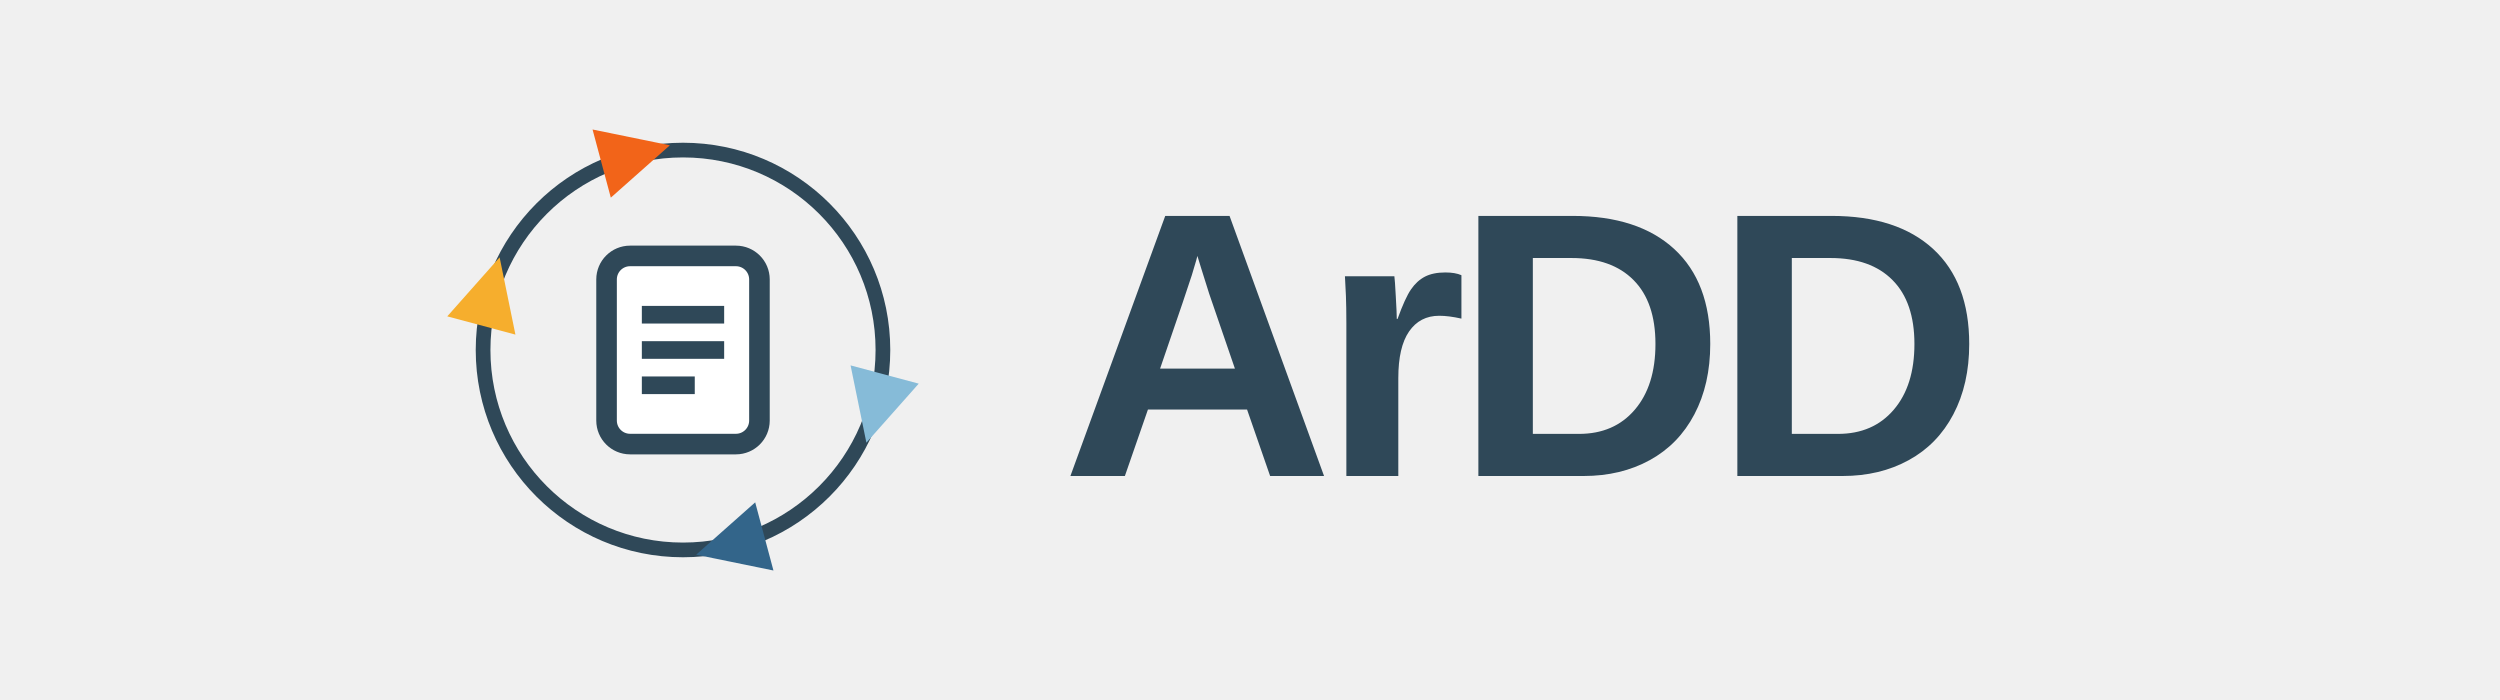
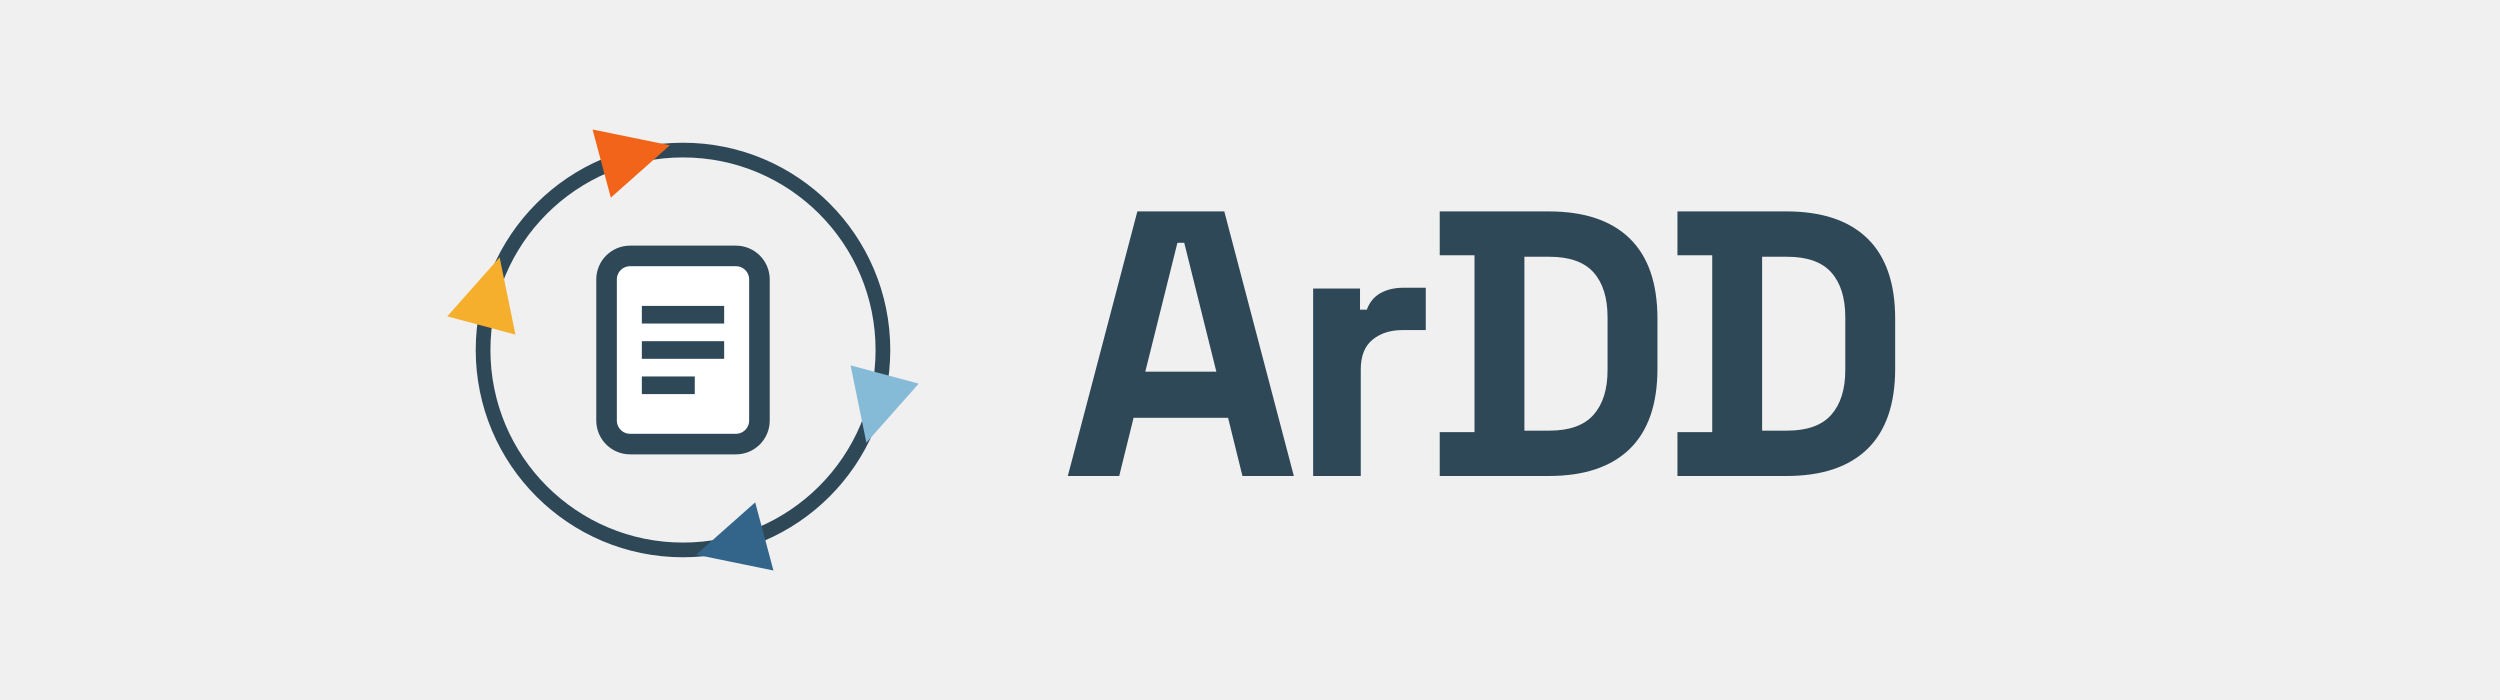
<svg xmlns="http://www.w3.org/2000/svg" width="500" height="140" viewBox="0 0 250 100" fill="none">
  <g transform="translate(2 8) scale(0.84)">
    <circle cx="50" cy="50" r="34" fill="none" stroke="#2f4858" stroke-width="2.5" />
    <rect x="37" y="34" width="26" height="32" rx="4" fill="#ffffff" stroke="#2f4858" stroke-width="3.5" />
    <line x1="43" y1="44" x2="57" y2="44" stroke="#2f4858" stroke-width="3" />
    <line x1="43" y1="50" x2="57" y2="50" stroke="#2f4858" stroke-width="3" />
    <line x1="43" y1="56" x2="52" y2="56" stroke="#2f4858" stroke-width="3" />
    <polygon points="7,0 -5,-6 -5,6" fill="#f26419" transform="translate(41 17) rotate(-15)" />
    <polygon points="7,0 -5,-6 -5,6" fill="#f6ae2d" transform="translate(17 41) rotate(-75)" />
    <polygon points="7,0 -5,-6 -5,6" fill="#86bbd8" transform="translate(83 59) rotate(105)" />
    <polygon points="7,0 -5,-6 -5,6" fill="#33658a" transform="translate(59 83) rotate(165)" />
  </g>
-   <text x="98" y="68" font-family="'Space Grotesk', 'Helvetica Neue', Arial, sans-serif" font-size="54" font-weight="700" letter-spacing="-2" fill="#2f4858">ArDD</text>
+   <g fill="#2f4858">
+     <path transform="translate(98 68) scale(0.054 -0.054)" d="M18 0 202 700H432L616 0H480L442 154H192L154 0ZM223 276H411L326 617H308Z" />
+     <path transform="translate(130.24 68) scale(0.054 -0.054)" d="M70 0V496H194V440H212Q223 470 248.5 484.0Q274 498 308 498H368V386H306Q258 386 227.0 360.5Q196 335 196 282V0Z" />
+     <path transform="translate(149.62 68) scale(0.054 -0.054)" d="M46 0V116H138V584H46V700H334Q475 700 548.5 628.5Q622 557 622 416V284Q622 143 548.5 71.5Q475 0 334 0ZM270 120H336Q416 120 453.0 162.0Q490 204 490 280V420Q490 497 453.0 538.5Q416 580 336 580H270Z" />
+     <path transform="translate(183.58 68) scale(0.054 -0.054)" d="M46 0V116H138V584H46V700H334Q475 700 548.5 628.5Q622 557 622 416V284Q622 143 548.5 71.5Q475 0 334 0ZM270 120H336Q416 120 453.0 162.0Q490 204 490 280V420Q490 497 453.0 538.5Q416 580 336 580H270Z" />
+   </g>
</svg>
